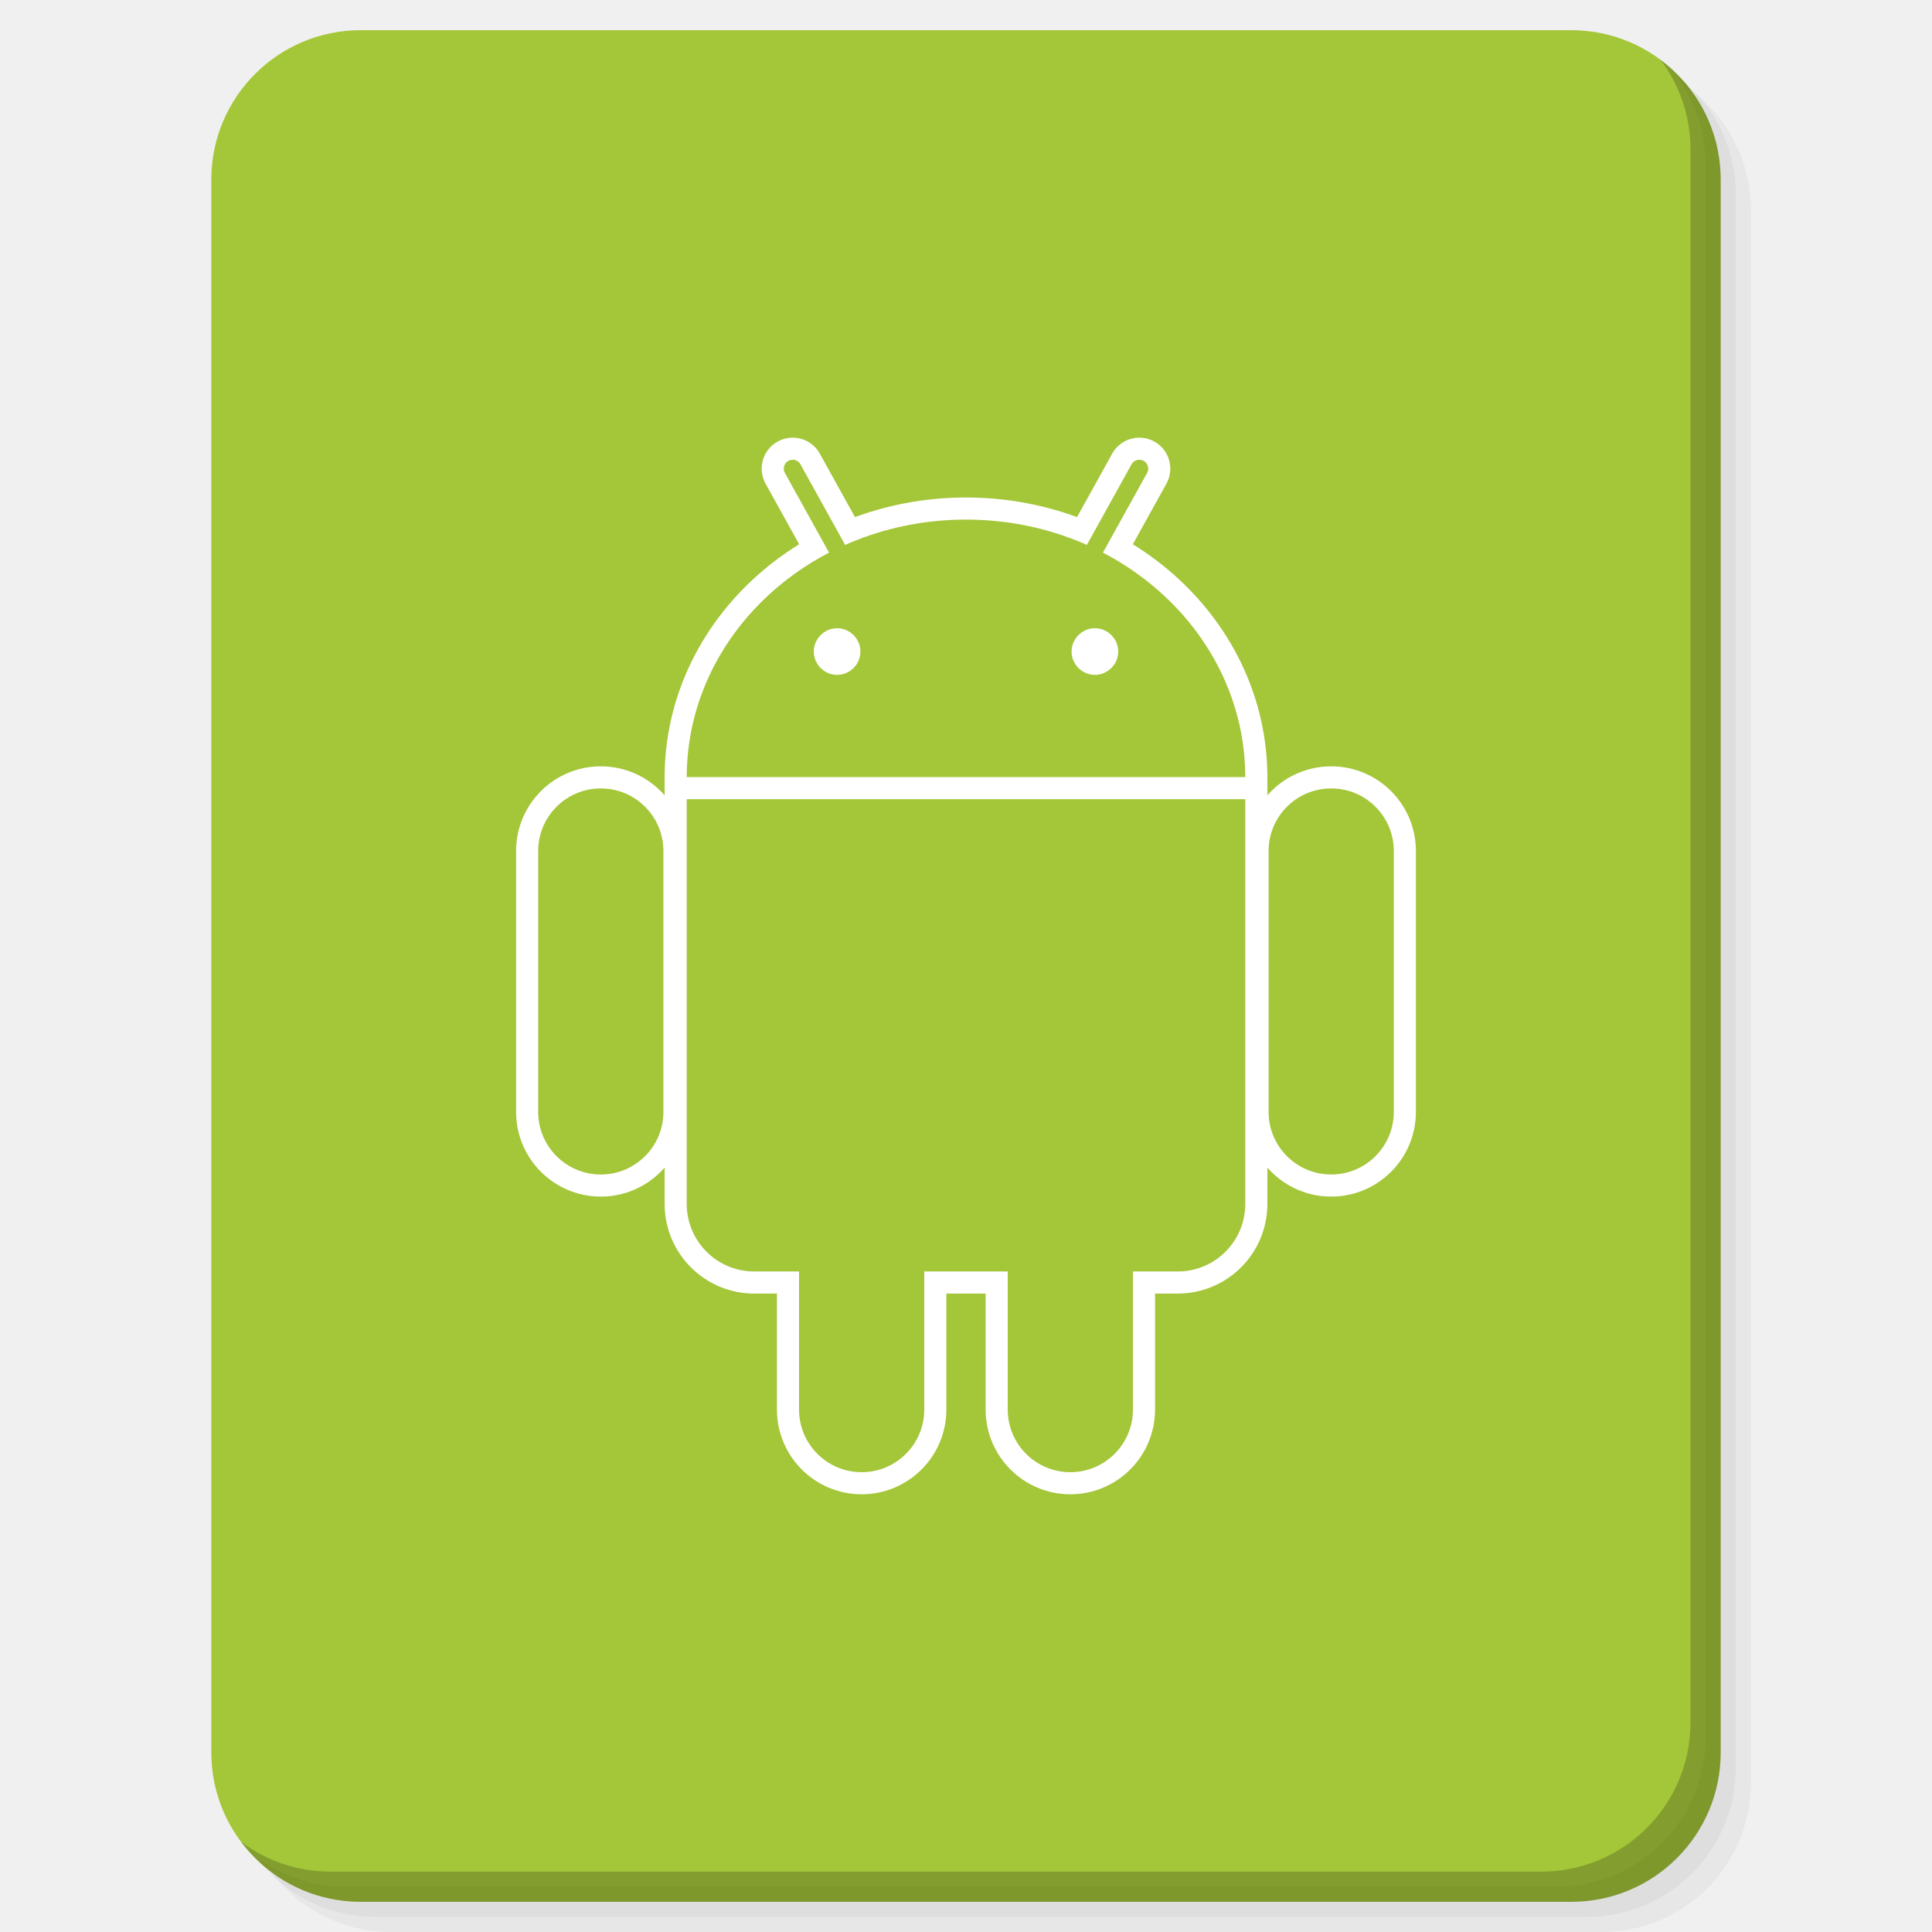
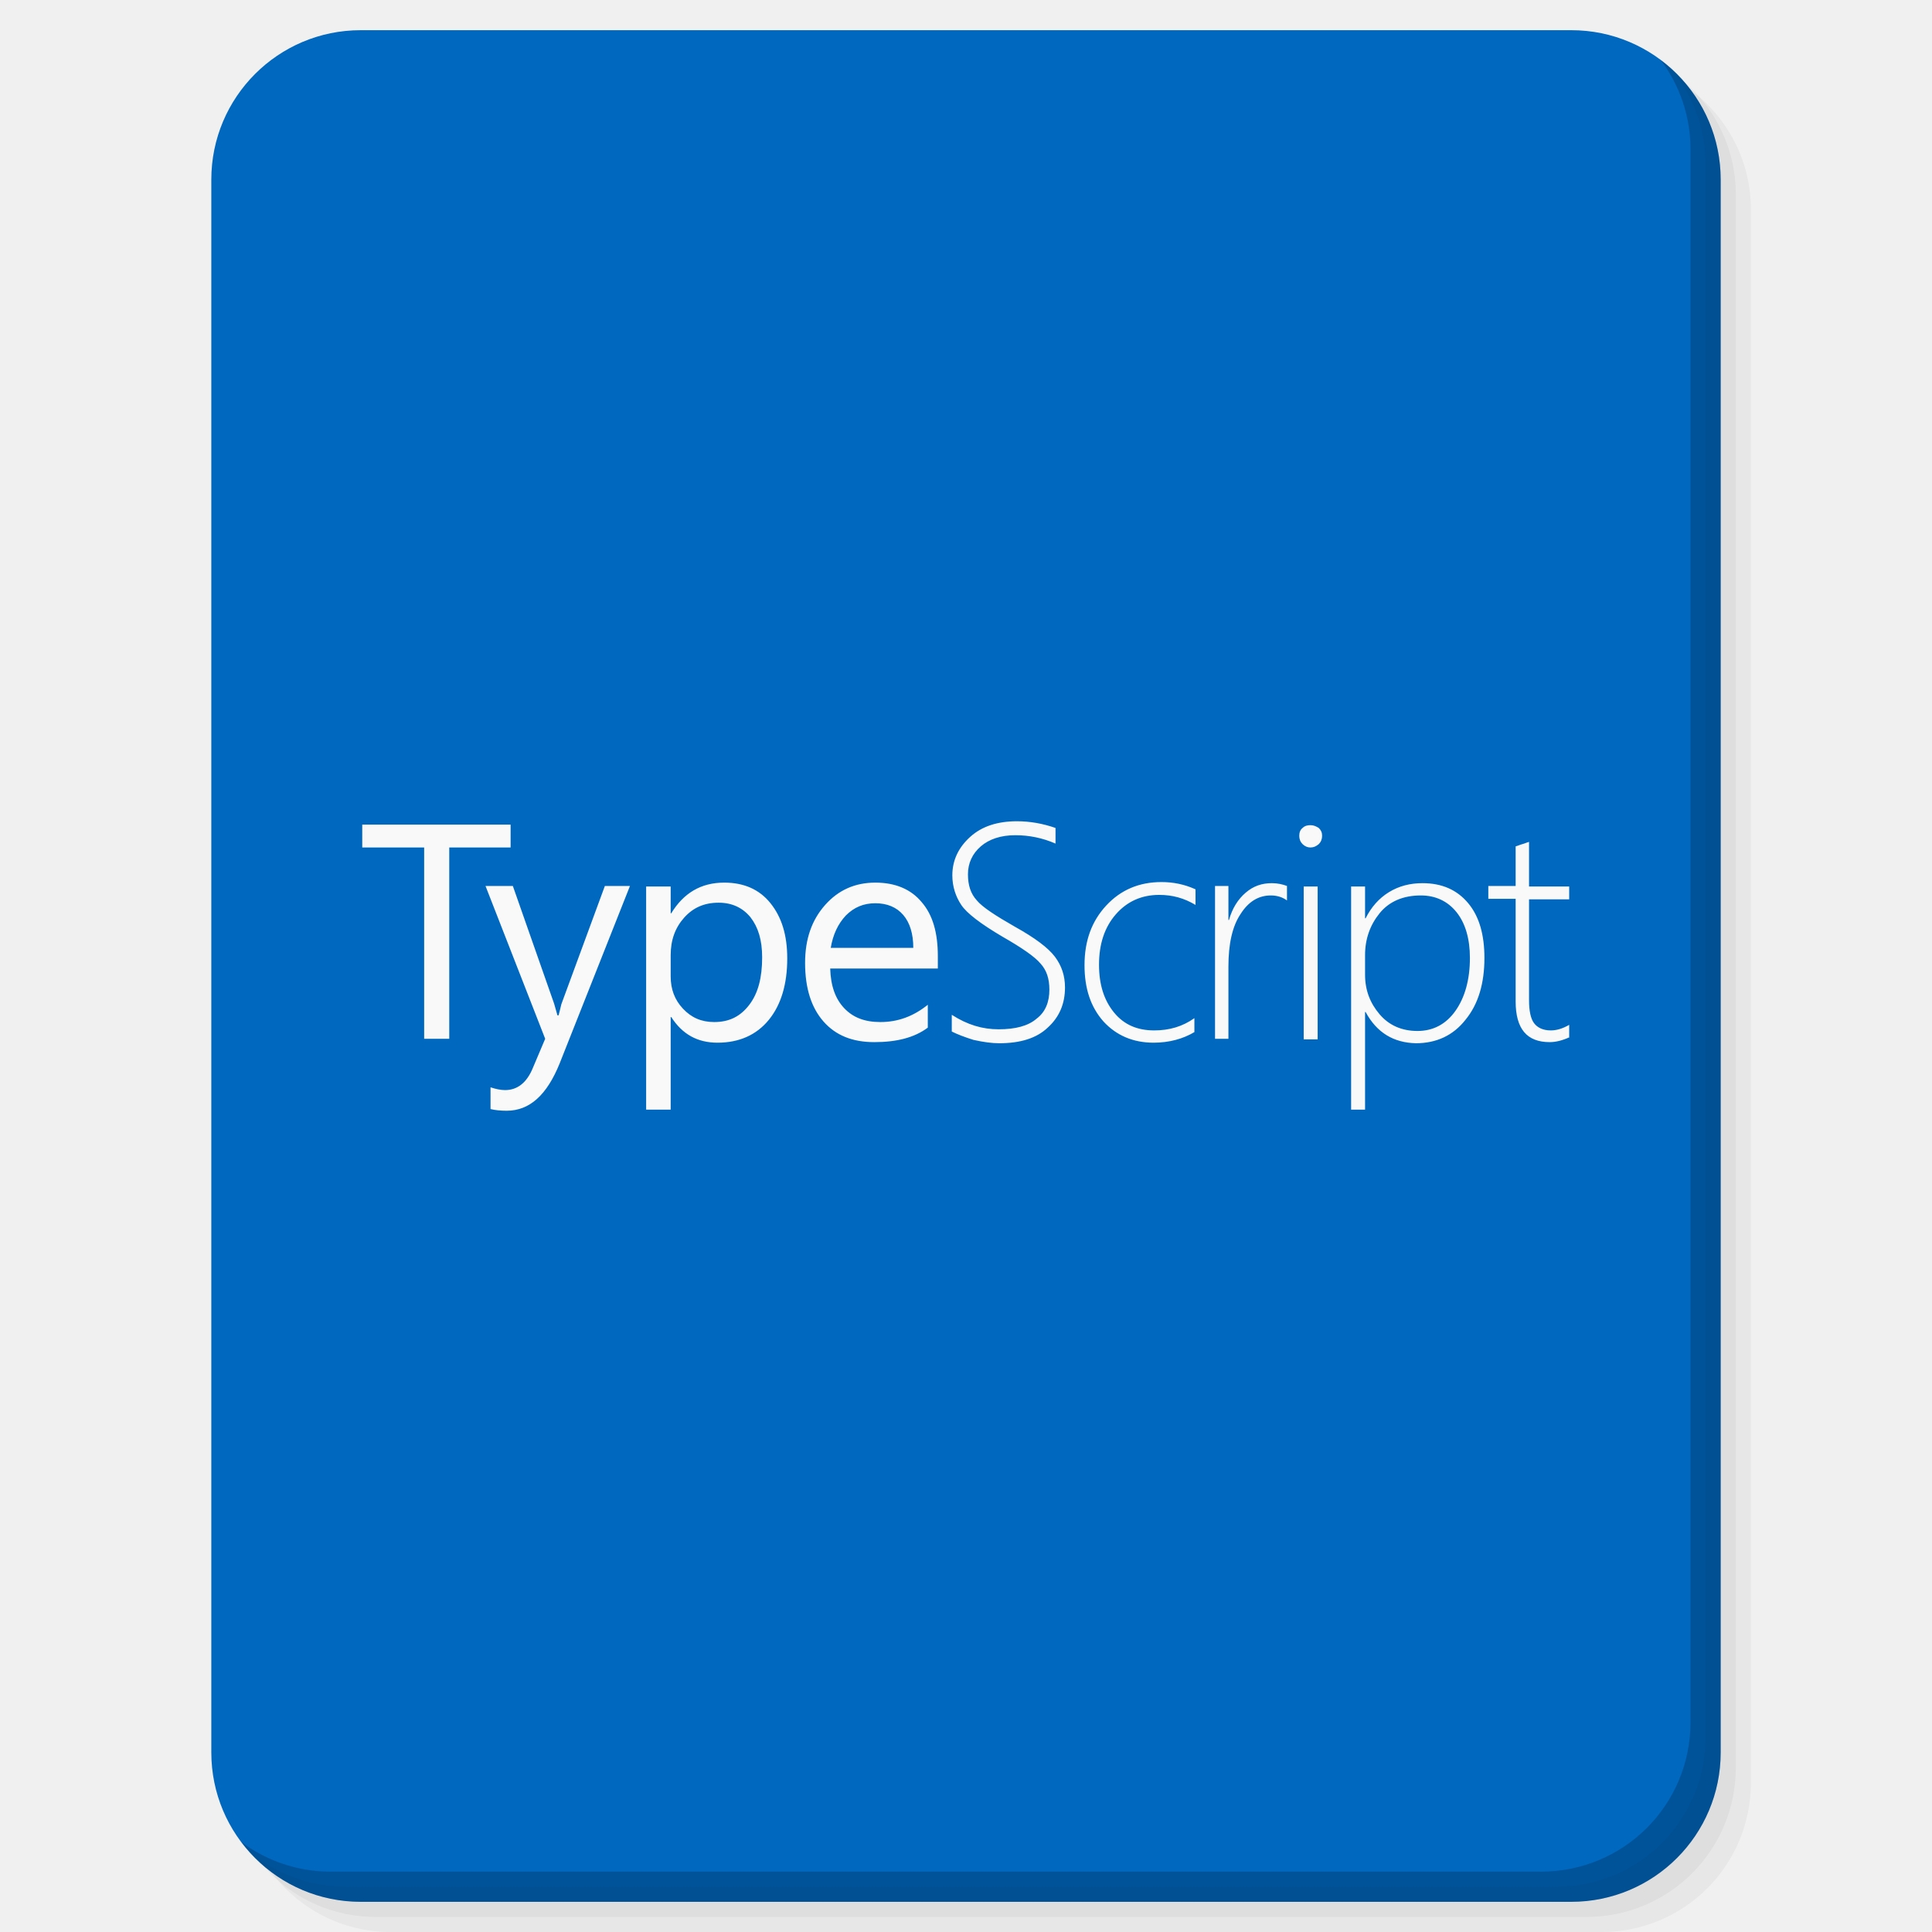
<svg xmlns="http://www.w3.org/2000/svg" xmlns:xlink="http://www.w3.org/1999/xlink" version="1.1" id="Layer_1" x="0px" y="0px" viewBox="0 0 256 256" enable-background="new 0 0 256 256" xml:space="preserve">
  <defs id="defs251">
    <clipPath id="b">
      <use width="100%" overflow="visible" xlink:href="#a" height="100%" id="use5" />
    </clipPath>
    <linearGradient x1="29.337" x2="81.837" y1="75.021" gradientUnits="userSpaceOnUse" y2="44.354" id="c">
      <stop id="stop10" offset="0" stop-opacity=".6" stop-color="#A52714" />
      <stop id="stop12" offset=".66" stop-opacity="0" stop-color="#A52714" />
    </linearGradient>
    <clipPath id="clipPath1232">
      <use width="100%" overflow="visible" xlink:href="#a" height="100%" id="use1230" />
    </clipPath>
    <clipPath id="clipPath1236">
      <use width="100%" overflow="visible" xlink:href="#a" height="100%" id="use1234" />
    </clipPath>
    <linearGradient x1="110.87" x2="52.538" y1="164.5" gradientUnits="userSpaceOnUse" y2="130.33" id="d">
      <stop id="stop23" offset="0" stop-opacity=".4" stop-color="#055524" />
      <stop id="stop25" offset=".33" stop-opacity="0" stop-color="#055524" />
    </linearGradient>
    <clipPath id="clipPath1244">
      <use width="100%" overflow="visible" xlink:href="#a" height="100%" id="use1242" />
    </clipPath>
    <clipPath id="clipPath1248">
      <use width="100%" overflow="visible" xlink:href="#a" height="100%" id="use1246" />
    </clipPath>
    <clipPath id="f">
      <use y="0" x="0" style="overflow:visible" id="use37" height="100%" xlink:href="#e" overflow="visible" width="100%" />
    </clipPath>
    <linearGradient x1="121.86" x2="136.55" y1="49.804" gradientUnits="userSpaceOnUse" y2="114.13" id="g">
      <stop id="stop42" offset="0" stop-opacity=".3" stop-color="#EA6100" />
      <stop id="stop44" offset=".66" stop-opacity="0" stop-color="#EA6100" />
    </linearGradient>
    <clipPath id="clipPath1258">
      <use width="100%" overflow="visible" xlink:href="#a" height="100%" id="use1256" />
    </clipPath>
    <clipPath id="clipPath1269">
      <use width="100%" overflow="visible" xlink:href="#a" height="100%" id="use1267" />
    </clipPath>
    <clipPath id="j">
      <use y="0" x="0" style="overflow:visible" id="use62" height="100%" xlink:href="#i" overflow="visible" width="100%" />
    </clipPath>
    <radialGradient id="l" gradientUnits="userSpaceOnUse" cy="55.948" cx="668.18" gradientTransform="translate(-576)" r="84.078">
      <stop stop-color="#3E2723" stop-opacity=".2" offset="0" id="stop73" />
      <stop stop-color="#3E2723" stop-opacity="0" offset="1" id="stop75" />
    </radialGradient>
    <clipPath id="clipPath1285">
      <use width="100%" overflow="visible" xlink:href="#a" height="100%" id="use1283" />
    </clipPath>
    <clipPath id="clipPath1289">
      <use width="100%" overflow="visible" xlink:href="#a" height="100%" id="use1287" />
    </clipPath>
    <clipPath id="n">
      <use y="0" x="0" style="overflow:visible" id="use83" height="100%" xlink:href="#m" overflow="visible" width="100%" />
    </clipPath>
    <radialGradient id="p" gradientUnits="userSpaceOnUse" cy="48.52" cx="597.88" gradientTransform="translate(-576)" r="78.044">
      <stop stop-color="#3E2723" stop-opacity=".2" offset="0" id="stop94" />
      <stop stop-color="#3E2723" stop-opacity="0" offset="1" id="stop96" />
    </radialGradient>
    <clipPath id="clipPath1305">
      <use width="100%" overflow="visible" xlink:href="#a" height="100%" id="use1303" />
    </clipPath>
    <radialGradient id="q" gradientUnits="userSpaceOnUse" cy="96.138" cx="671.84" gradientTransform="translate(-576)" r="87.87">
      <stop stop-color="#263238" stop-opacity=".2" offset="0" id="stop101" />
      <stop stop-color="#263238" stop-opacity="0" offset="1" id="stop103" />
    </radialGradient>
    <clipPath id="clipPath1312">
      <use width="100%" overflow="visible" xlink:href="#a" height="100%" id="use1310" />
    </clipPath>
    <clipPath id="clipPath1316">
      <use width="100%" overflow="visible" xlink:href="#a" height="100%" id="use1314" />
    </clipPath>
    <clipPath id="clipPath1320">
      <use width="100%" overflow="visible" xlink:href="#a" height="100%" id="use1318" />
    </clipPath>
    <clipPath id="clipPath1324">
      <use width="100%" overflow="visible" xlink:href="#a" height="100%" id="use1322" />
    </clipPath>
    <path d="m 8,184 h 83.77 l 38.88,-38.88 V 116 H 61.36 L 8,24.48 Z" id="e" />
    <path d="m 96,56 34.65,60 -38.88,68 H 184 V 56 Z" id="i" />
    <path d="M 21.97,8 V 48.34 L 61.36,116 96,56 h 88 V 8 Z" id="m" />
    <clipPath id="b-1">
      <use width="100%" overflow="visible" xlink:href="#a" height="100%" id="use5-7" />
    </clipPath>
    <clipPath id="clipPath1232-2">
      <use width="100%" overflow="visible" xlink:href="#a" height="100%" id="use1230-2" />
    </clipPath>
    <clipPath id="clipPath1236-6">
      <use width="100%" overflow="visible" xlink:href="#a" height="100%" id="use1234-1" />
    </clipPath>
    <clipPath id="clipPath1244-1">
      <use width="100%" overflow="visible" xlink:href="#a" height="100%" id="use1242-5" />
    </clipPath>
    <clipPath id="clipPath1248-9">
      <use width="100%" overflow="visible" xlink:href="#a" height="100%" id="use1246-4" />
    </clipPath>
    <clipPath id="f-9">
      <use y="0" x="0" style="overflow:visible" id="use37-0" height="100%" xlink:href="#e-8" overflow="visible" width="100%" />
    </clipPath>
    <clipPath id="clipPath1258-7">
      <use width="100%" overflow="visible" xlink:href="#a" height="100%" id="use1256-7" />
    </clipPath>
    <clipPath id="clipPath1269-1">
      <use width="100%" overflow="visible" xlink:href="#a" height="100%" id="use1267-1" />
    </clipPath>
    <clipPath id="j-5">
      <use y="0" x="0" style="overflow:visible" id="use62-9" height="100%" xlink:href="#i-5" overflow="visible" width="100%" />
    </clipPath>
    <radialGradient id="l-7" gradientUnits="userSpaceOnUse" cy="55.948" cx="668.18" gradientTransform="translate(-576)" r="84.078">
      <stop stop-color="#3E2723" stop-opacity=".2" offset="0" id="stop73-7" />
      <stop stop-color="#3E2723" stop-opacity="0" offset="1" id="stop75-6" />
    </radialGradient>
    <clipPath id="clipPath1285-7">
      <use width="100%" overflow="visible" xlink:href="#a" height="100%" id="use1283-3" />
    </clipPath>
    <clipPath id="clipPath1289-6">
      <use width="100%" overflow="visible" xlink:href="#a" height="100%" id="use1287-5" />
    </clipPath>
    <clipPath id="n-6">
      <use y="0" x="0" style="overflow:visible" id="use83-3" height="100%" xlink:href="#m-6" overflow="visible" width="100%" />
    </clipPath>
    <radialGradient id="p-9" gradientUnits="userSpaceOnUse" cy="48.52" cx="597.88" gradientTransform="translate(-576)" r="78.044">
      <stop stop-color="#3E2723" stop-opacity=".2" offset="0" id="stop94-4" />
      <stop stop-color="#3E2723" stop-opacity="0" offset="1" id="stop96-8" />
    </radialGradient>
    <clipPath id="clipPath1305-1">
      <use width="100%" overflow="visible" xlink:href="#a" height="100%" id="use1303-2" />
    </clipPath>
    <radialGradient id="q-9" gradientUnits="userSpaceOnUse" cy="96.138" cx="671.84" gradientTransform="translate(-576)" r="87.87">
      <stop stop-color="#263238" stop-opacity=".2" offset="0" id="stop101-3" />
      <stop stop-color="#263238" stop-opacity="0" offset="1" id="stop103-9" />
    </radialGradient>
    <clipPath id="clipPath1312-0">
      <use width="100%" overflow="visible" xlink:href="#a" height="100%" id="use1310-8" />
    </clipPath>
    <clipPath id="clipPath1316-8">
      <use width="100%" overflow="visible" xlink:href="#a" height="100%" id="use1314-5" />
    </clipPath>
    <clipPath id="clipPath1320-0">
      <use width="100%" overflow="visible" xlink:href="#a" height="100%" id="use1318-9" />
    </clipPath>
    <clipPath id="clipPath1324-6">
      <use width="100%" overflow="visible" xlink:href="#a" height="100%" id="use1322-3" />
    </clipPath>
    <path d="m 8,184 h 83.77 l 38.88,-38.88 V 116 H 61.36 L 8,24.48 Z" id="e-8" />
    <path d="m 96,56 34.65,60 -38.88,68 H 184 V 56 Z" id="i-5" />
    <path d="M 21.97,8 V 48.34 L 61.36,116 96,56 h 88 V 8 Z" id="m-6" />
    <radialGradient id="r" gradientUnits="userSpaceOnUse" cy="32.014" cx="34.286" gradientTransform="translate(-23.07961,-106.2699)" r="176.75">
      <stop stop-color="#fff" stop-opacity=".1" offset="0" id="stop130" />
      <stop stop-color="#fff" stop-opacity="0" offset="1" id="stop132" />
    </radialGradient>
    <clipPath id="b-0">
      <use y="0" x="0" style="overflow:visible" width="100%" overflow="visible" xlink:href="#a" height="100%" id="use5-5" />
    </clipPath>
    <clipPath id="clipPath963">
      <use y="0" x="0" style="overflow:visible" width="100%" overflow="visible" xlink:href="#a" height="100%" id="use961" />
    </clipPath>
    <clipPath id="clipPath967">
      <use y="0" x="0" style="overflow:visible" width="100%" overflow="visible" xlink:href="#a" height="100%" id="use965" />
    </clipPath>
    <radialGradient id="q-94" gradientUnits="userSpaceOnUse" cy="96.138" cx="671.84" gradientTransform="translate(-576)" r="87.87">
      <stop stop-color="#263238" stop-opacity=".2" offset="0" id="stop101-6" />
      <stop stop-color="#263238" stop-opacity="0" offset="1" id="stop103-92" />
    </radialGradient>
    <clipPath id="clipPath974">
      <use y="0" x="0" style="overflow:visible" width="100%" overflow="visible" xlink:href="#a" height="100%" id="use972" />
    </clipPath>
    <radialGradient id="p-2" gradientUnits="userSpaceOnUse" cy="48.52" cx="597.88" gradientTransform="translate(-576)" r="78.044">
      <stop stop-color="#3E2723" stop-opacity=".2" offset="0" id="stop94-47" />
      <stop stop-color="#3E2723" stop-opacity="0" offset="1" id="stop96-7" />
    </radialGradient>
    <clipPath id="clipPath981">
      <use y="0" x="0" style="overflow:visible" width="100%" overflow="visible" xlink:href="#a" height="100%" id="use979" />
    </clipPath>
    <clipPath id="clipPath985">
      <use y="0" x="0" style="overflow:visible" width="100%" overflow="visible" xlink:href="#a" height="100%" id="use983" />
    </clipPath>
    <clipPath id="n-5">
      <use width="100%" overflow="visible" xlink:href="#m-0" height="100%" id="use83-4" style="overflow:visible" x="0" y="0" />
    </clipPath>
    <radialGradient id="l-2" gradientUnits="userSpaceOnUse" cy="55.948" cx="668.18" gradientTransform="translate(-576)" r="84.078">
      <stop stop-color="#3E2723" stop-opacity=".2" offset="0" id="stop73-8" />
      <stop stop-color="#3E2723" stop-opacity="0" offset="1" id="stop75-9" />
    </radialGradient>
    <clipPath id="clipPath997">
      <use y="0" x="0" style="overflow:visible" width="100%" overflow="visible" xlink:href="#a" height="100%" id="use995" />
    </clipPath>
    <clipPath id="clipPath1001">
      <use y="0" x="0" style="overflow:visible" width="100%" overflow="visible" xlink:href="#a" height="100%" id="use999" />
    </clipPath>
    <clipPath id="j-3">
      <use width="100%" overflow="visible" xlink:href="#i-1" height="100%" id="use62-6" style="overflow:visible" x="0" y="0" />
    </clipPath>
    <clipPath id="clipPath1010">
      <use y="0" x="0" style="overflow:visible" width="100%" overflow="visible" xlink:href="#a" height="100%" id="use1008" />
    </clipPath>
    <clipPath id="clipPath1017">
      <use y="0" x="0" style="overflow:visible" width="100%" overflow="visible" xlink:href="#a" height="100%" id="use1015" />
    </clipPath>
    <clipPath id="f-0">
      <use width="100%" overflow="visible" xlink:href="#e-1" height="100%" id="use37-5" style="overflow:visible" x="0" y="0" />
    </clipPath>
    <clipPath id="clipPath1029">
      <use y="0" x="0" style="overflow:visible" width="100%" overflow="visible" xlink:href="#a" height="100%" id="use1027" />
    </clipPath>
    <clipPath id="clipPath1033">
      <use y="0" x="0" style="overflow:visible" width="100%" overflow="visible" xlink:href="#a" height="100%" id="use1031" />
    </clipPath>
    <clipPath id="clipPath1043">
      <use y="0" x="0" style="overflow:visible" width="100%" overflow="visible" xlink:href="#a" height="100%" id="use1041" />
    </clipPath>
    <clipPath id="clipPath1047">
      <use y="0" x="0" style="overflow:visible" width="100%" overflow="visible" xlink:href="#a" height="100%" id="use1045" />
    </clipPath>
    <path id="e-1" d="m 8,184 h 83.77 l 38.88,-38.88 V 116 H 61.36 L 8,24.48 Z" />
    <path id="i-1" d="m 96,56 34.65,60 -38.88,68 H 184 V 56 Z" />
    <path id="m-0" d="M 21.97,8 V 48.34 L 61.36,116 96,56 h 88 V 8 Z" />
    <circle r="88" cx="96" cy="96" id="a" />
    <path d="m8 184h83.77l38.88-38.88v-29.12h-69.29l-53.36-91.52z" id="e-6" />
    <path d="m96 56l34.65 60-38.88 68h92.23v-128z" id="i-2" />
    <path d="m21.97 8v40.34l39.39 67.66 34.64-60h88v-48z" id="m-8" />
    <defs id="defs1820">
      <path d="M 21.97,8 V 48.34 L 61.36,116 96,56 h 88 V 8 Z" id="path1928" />
    </defs>
    <clipPath id="n-7">
      <use id="use1822" height="100%" xlink:href="#m-8" overflow="visible" width="100%" style="overflow:visible" x="0" y="0" />
    </clipPath>
    <defs id="defs1799">
      <path d="m 96,56 34.65,60 -38.88,68 H 184 V 56 Z" id="path1918" />
    </defs>
    <clipPath id="j-6">
      <use id="use1801" height="100%" xlink:href="#i-2" overflow="visible" width="100%" style="overflow:visible" x="0" y="0" />
    </clipPath>
    <defs id="defs1774">
      <path d="m 8,184 h 83.77 l 38.88,-38.88 V 116 H 61.36 L 8,24.48 Z" id="path1902" />
    </defs>
    <clipPath id="f-06">
      <use id="use1776" height="100%" xlink:href="#e-6" overflow="visible" width="100%" style="overflow:visible" x="0" y="0" />
    </clipPath>
    <linearGradient x1="110.87" x2="52.538" y1="164.5" gradientUnits="userSpaceOnUse" y2="130.33" id="linearGradient1897">
      <stop id="stop1762" offset="0" stop-opacity=".4" stop-color="#055524" />
      <stop id="stop1764" offset=".33" stop-opacity="0" stop-color="#055524" />
    </linearGradient>
    <linearGradient x1="29.337" x2="81.837" y1="75.021" gradientUnits="userSpaceOnUse" y2="44.354" id="linearGradient1889">
      <stop id="stop1749" offset="0" stop-opacity=".6" stop-color="#A52714" />
      <stop id="stop1751" offset=".66" stop-opacity="0" stop-color="#A52714" />
    </linearGradient>
    <linearGradient id="linearGradient1910" y2="114.13" gradientUnits="userSpaceOnUse" y1="49.804" x2="136.55" x1="121.86">
      <stop stop-color="#EA6100" stop-opacity=".3" offset="0" id="stop1781" />
      <stop stop-color="#EA6100" stop-opacity="0" offset=".66" id="stop1783" />
    </linearGradient>
    <clipPath id="b-3">
      <use y="0" x="0" style="overflow:visible" width="100%" overflow="visible" xlink:href="#a" height="100%" id="use5-1" />
    </clipPath>
    <clipPath id="clipPath1024">
      <use y="0" x="0" style="overflow:visible" width="100%" overflow="visible" xlink:href="#a" height="100%" id="use1022" />
    </clipPath>
    <clipPath id="clipPath1028">
      <use y="0" x="0" style="overflow:visible" width="100%" overflow="visible" xlink:href="#a" height="100%" id="use1026" />
    </clipPath>
    <clipPath id="clipPath1035">
      <use y="0" x="0" style="overflow:visible" width="100%" overflow="visible" xlink:href="#a" height="100%" id="use1033" />
    </clipPath>
    <clipPath id="clipPath1039">
      <use y="0" x="0" style="overflow:visible" width="100%" overflow="visible" xlink:href="#a" height="100%" id="use1037" />
    </clipPath>
    <clipPath id="f-6">
      <use y="0" x="0" style="overflow:visible" id="use37-8" height="100%" xlink:href="#e-61" overflow="visible" width="100%" />
    </clipPath>
    <clipPath id="clipPath1048">
      <use y="0" x="0" style="overflow:visible" width="100%" overflow="visible" xlink:href="#a" height="100%" id="use1046" />
    </clipPath>
    <clipPath id="clipPath1058">
      <use y="0" x="0" style="overflow:visible" width="100%" overflow="visible" xlink:href="#a" height="100%" id="use1056" />
    </clipPath>
    <clipPath id="j-66">
      <use y="0" x="0" style="overflow:visible" id="use62-4" height="100%" xlink:href="#i-59" overflow="visible" width="100%" />
    </clipPath>
    <radialGradient id="l-9" gradientUnits="userSpaceOnUse" cy="55.948" cx="668.18" gradientTransform="translate(-576)" r="84.078">
      <stop stop-color="#3E2723" stop-opacity=".2" offset="0" id="stop73-5" />
      <stop stop-color="#3E2723" stop-opacity="0" offset="1" id="stop75-0" />
    </radialGradient>
    <clipPath id="clipPath1073">
      <use y="0" x="0" style="overflow:visible" width="100%" overflow="visible" xlink:href="#a" height="100%" id="use1071" />
    </clipPath>
    <clipPath id="clipPath1077">
      <use y="0" x="0" style="overflow:visible" width="100%" overflow="visible" xlink:href="#a" height="100%" id="use1075" />
    </clipPath>
    <clipPath id="n-4">
      <use y="0" x="0" style="overflow:visible" id="use83-8" height="100%" xlink:href="#m-4" overflow="visible" width="100%" />
    </clipPath>
    <radialGradient id="p-7" gradientUnits="userSpaceOnUse" cy="48.52" cx="597.88" gradientTransform="translate(-576)" r="78.044">
      <stop stop-color="#3E2723" stop-opacity=".2" offset="0" id="stop94-1" />
      <stop stop-color="#3E2723" stop-opacity="0" offset="1" id="stop96-72" />
    </radialGradient>
    <clipPath id="clipPath1092">
      <use y="0" x="0" style="overflow:visible" width="100%" overflow="visible" xlink:href="#a" height="100%" id="use1090" />
    </clipPath>
    <radialGradient id="q-7" gradientUnits="userSpaceOnUse" cy="96.138" cx="671.84" gradientTransform="translate(-576)" r="87.87">
      <stop stop-color="#263238" stop-opacity=".2" offset="0" id="stop101-2" />
      <stop stop-color="#263238" stop-opacity="0" offset="1" id="stop103-2" />
    </radialGradient>
    <clipPath id="clipPath1099">
      <use y="0" x="0" style="overflow:visible" width="100%" overflow="visible" xlink:href="#a" height="100%" id="use1097" />
    </clipPath>
    <clipPath id="clipPath1103">
      <use y="0" x="0" style="overflow:visible" width="100%" overflow="visible" xlink:href="#a" height="100%" id="use1101" />
    </clipPath>
    <clipPath id="clipPath1107">
      <use y="0" x="0" style="overflow:visible" width="100%" overflow="visible" xlink:href="#a" height="100%" id="use1105" />
    </clipPath>
    <clipPath id="clipPath1111">
      <use y="0" x="0" style="overflow:visible" width="100%" overflow="visible" xlink:href="#a" height="100%" id="use1109" />
    </clipPath>
    <radialGradient id="r-6" gradientUnits="userSpaceOnUse" cy="32.014" cx="34.286" gradientTransform="translate(-7,-7)" r="176.75">
      <stop stop-color="#fff" stop-opacity=".1" offset="0" id="stop130-1" />
      <stop stop-color="#fff" stop-opacity="0" offset="1" id="stop132-0" />
    </radialGradient>
    <path d="m 8,184 h 83.77 l 38.88,-38.88 V 116 H 61.36 L 8,24.48 Z" id="e-61" />
    <path d="m 96,56 34.65,60 -38.88,68 H 184 V 56 Z" id="i-59" />
    <path d="M 21.97,8 V 48.34 L 61.36,116 96,56 h 88 V 8 Z" id="m-4" />
    <clipPath id="b-9">
      <use y="0" x="0" style="overflow:visible" width="100%" overflow="visible" xlink:href="#a" height="100%" id="use5-0" />
    </clipPath>
    <clipPath id="clipPath1024-7">
      <use y="0" x="0" style="overflow:visible" width="100%" overflow="visible" xlink:href="#a" height="100%" id="use1022-7" />
    </clipPath>
    <clipPath id="clipPath1028-1">
      <use y="0" x="0" style="overflow:visible" width="100%" overflow="visible" xlink:href="#a" height="100%" id="use1026-1" />
    </clipPath>
    <clipPath id="clipPath1035-7">
      <use y="0" x="0" style="overflow:visible" width="100%" overflow="visible" xlink:href="#a" height="100%" id="use1033-7" />
    </clipPath>
    <clipPath id="clipPath1039-6">
      <use y="0" x="0" style="overflow:visible" width="100%" overflow="visible" xlink:href="#a" height="100%" id="use1037-7" />
    </clipPath>
    <clipPath id="f-3">
      <use y="0" x="0" style="overflow:visible" id="use37-6" height="100%" xlink:href="#e-9" overflow="visible" width="100%" />
    </clipPath>
    <clipPath id="clipPath1048-3">
      <use y="0" x="0" style="overflow:visible" width="100%" overflow="visible" xlink:href="#a" height="100%" id="use1046-9" />
    </clipPath>
    <clipPath id="clipPath1058-4">
      <use y="0" x="0" style="overflow:visible" width="100%" overflow="visible" xlink:href="#a" height="100%" id="use1056-8" />
    </clipPath>
    <clipPath id="j-1">
      <use y="0" x="0" style="overflow:visible" id="use62-2" height="100%" xlink:href="#i-6" overflow="visible" width="100%" />
    </clipPath>
    <radialGradient id="l-93" gradientUnits="userSpaceOnUse" cy="55.948" cx="668.18" gradientTransform="translate(-576)" r="84.078">
      <stop stop-color="#3E2723" stop-opacity=".2" offset="0" id="stop73-9" />
      <stop stop-color="#3E2723" stop-opacity="0" offset="1" id="stop75-08" />
    </radialGradient>
    <clipPath id="clipPath1073-8">
      <use y="0" x="0" style="overflow:visible" width="100%" overflow="visible" xlink:href="#a" height="100%" id="use1071-5" />
    </clipPath>
    <clipPath id="clipPath1077-0">
      <use y="0" x="0" style="overflow:visible" width="100%" overflow="visible" xlink:href="#a" height="100%" id="use1075-9" />
    </clipPath>
    <clipPath id="n-63">
      <use y="0" x="0" style="overflow:visible" id="use83-85" height="100%" xlink:href="#m-2" overflow="visible" width="100%" />
    </clipPath>
    <radialGradient id="p-6" gradientUnits="userSpaceOnUse" cy="48.52" cx="597.88" gradientTransform="translate(-576)" r="78.044">
      <stop stop-color="#3E2723" stop-opacity=".2" offset="0" id="stop94-11" />
      <stop stop-color="#3E2723" stop-opacity="0" offset="1" id="stop96-5" />
    </radialGradient>
    <clipPath id="clipPath1092-9">
      <use y="0" x="0" style="overflow:visible" width="100%" overflow="visible" xlink:href="#a" height="100%" id="use1090-8" />
    </clipPath>
    <radialGradient id="q-4" gradientUnits="userSpaceOnUse" cy="96.138" cx="671.84" gradientTransform="translate(-576)" r="87.87">
      <stop stop-color="#263238" stop-opacity=".2" offset="0" id="stop101-8" />
      <stop stop-color="#263238" stop-opacity="0" offset="1" id="stop103-1" />
    </radialGradient>
    <clipPath id="clipPath1099-0">
      <use y="0" x="0" style="overflow:visible" width="100%" overflow="visible" xlink:href="#a" height="100%" id="use1097-3" />
    </clipPath>
    <clipPath id="clipPath1103-0">
      <use y="0" x="0" style="overflow:visible" width="100%" overflow="visible" xlink:href="#a" height="100%" id="use1101-4" />
    </clipPath>
    <clipPath id="clipPath1107-4">
      <use y="0" x="0" style="overflow:visible" width="100%" overflow="visible" xlink:href="#a" height="100%" id="use1105-4" />
    </clipPath>
    <clipPath id="clipPath1111-4">
      <use y="0" x="0" style="overflow:visible" width="100%" overflow="visible" xlink:href="#a" height="100%" id="use1109-7" />
    </clipPath>
    <radialGradient id="r-63" gradientUnits="userSpaceOnUse" cy="32.014" cx="34.286" gradientTransform="translate(-7,-7)" r="176.75">
      <stop stop-color="#fff" stop-opacity=".1" offset="0" id="stop130-17" />
      <stop stop-color="#fff" stop-opacity="0" offset="1" id="stop132-5" />
    </radialGradient>
    <path d="m 8,184 h 83.77 l 38.88,-38.88 V 116 H 61.36 L 8,24.48 Z" id="e-9" />
    <path d="m 96,56 34.65,60 -38.88,68 H 184 V 56 Z" id="i-6" />
    <path d="M 21.97,8 V 48.34 L 61.36,116 96,56 h 88 V 8 Z" id="m-2" />
    <filter y="-0.25" height="1.5" style="color-interpolation-filters:sRGB;" id="filter1161">
      <feGaussianBlur stdDeviation="5" result="result6" id="feGaussianBlur1151" />
      <feComposite result="result8" in="SourceGraphic" operator="atop" in2="result6" id="feComposite1153" />
      <feComposite result="result9" operator="over" in2="SourceAlpha" in="result8" id="feComposite1155" />
      <feColorMatrix values="1 0 0 0 0 0 1 0 0 0 0 0 1 0 0 0 0 0 1 0 " result="result10" id="feColorMatrix1157" />
      <feBlend in="result10" mode="normal" in2="result6" id="feBlend1159" />
    </filter>
    <filter style="color-interpolation-filters:sRGB;" id="filter1179">
      <feMorphology result="result1" in="SourceAlpha" operator="dilate" radius="3.6" id="feMorphology1167" />
      <feGaussianBlur stdDeviation="3.6" in="result1" result="result0" id="feGaussianBlur1169" />
      <feDiffuseLighting surfaceScale="-5" id="feDiffuseLighting1173">
        <feDistantLight elevation="45" azimuth="225" id="feDistantLight1171" />
      </feDiffuseLighting>
      <feComposite in2="result0" operator="in" result="result91" id="feComposite1175" />
      <feComposite in="SourceGraphic" in2="result91" id="feComposite1177" />
    </filter>
    <clipPath clipPathUnits="userSpaceOnUse" id="clipPath1201">
      <rect style="display:inline;fill:#d38d5f;fill-opacity:1;stroke:none;stroke-width:3.159;stroke-linecap:butt;stroke-linejoin:bevel;stroke-miterlimit:4;stroke-dasharray:none;stroke-opacity:1;paint-order:fill markers stroke" id="rect1203" width="200" height="240" x="-219.5" y="-92.5" ry="19.5" transform="scale(-1)" />
    </clipPath>
    <clipPath clipPathUnits="userSpaceOnUse" id="clipPath1201-3">
      <rect style="display:inline;fill:#d38d5f;fill-opacity:1;stroke:none;stroke-width:3.159;stroke-linecap:butt;stroke-linejoin:bevel;stroke-miterlimit:4;stroke-dasharray:none;stroke-opacity:1;paint-order:fill markers stroke" id="rect1203-6" width="200" height="240" x="-219.5" y="-92.5" ry="19.5" transform="scale(-1)" />
    </clipPath>
    <filter style="color-interpolation-filters:sRGB" id="filter1179-7">
      <feMorphology result="result1" in="SourceAlpha" operator="dilate" radius="3.6" id="feMorphology1167-5" />
      <feGaussianBlur stdDeviation="3.6" in="result1" result="result0" id="feGaussianBlur1169-3" />
      <feDiffuseLighting surfaceScale="-5" id="feDiffuseLighting1173-5">
        <feDistantLight elevation="45" azimuth="225" id="feDistantLight1171-6" />
      </feDiffuseLighting>
      <feComposite in2="result0" operator="in" result="result91" id="feComposite1175-2" />
      <feComposite in="SourceGraphic" in2="result91" id="feComposite1177-9" />
    </filter>
    <clipPath clipPathUnits="userSpaceOnUse" id="clipPath1201-3-3">
      <rect style="display:inline;fill:#d38d5f;fill-opacity:1;stroke:none;stroke-width:3.159;stroke-linecap:butt;stroke-linejoin:bevel;stroke-miterlimit:4;stroke-dasharray:none;stroke-opacity:1;paint-order:fill markers stroke" id="rect1203-6-6" width="200" height="240" x="-219.5" y="-92.5" ry="19.5" transform="scale(-1)" />
    </clipPath>
    <clipPath clipPathUnits="userSpaceOnUse" id="clipPath1201-3-36">
      <rect style="display:inline;fill:#d38d5f;fill-opacity:1;stroke:none;stroke-width:3.159;stroke-linecap:butt;stroke-linejoin:bevel;stroke-miterlimit:4;stroke-dasharray:none;stroke-opacity:1;paint-order:fill markers stroke" id="rect1203-6-7" width="200" height="240" x="-219.5" y="-92.5" ry="19.5" transform="scale(-1)" />
    </clipPath>
    <clipPath clipPathUnits="userSpaceOnUse" id="clipPath1201-3-36-3">
      <rect style="display:inline;fill:#d38d5f;fill-opacity:1;stroke:none;stroke-width:3.159;stroke-linecap:butt;stroke-linejoin:bevel;stroke-miterlimit:4;stroke-dasharray:none;stroke-opacity:1;paint-order:fill markers stroke" id="rect1203-6-7-5" width="200" height="240" x="-219.5" y="-92.5" ry="19.5" transform="scale(-1)" />
    </clipPath>
    <clipPath clipPathUnits="userSpaceOnUse" id="clipPath1201-3-6">
      <rect style="display:inline;fill:#d38d5f;fill-opacity:1;stroke:none;stroke-width:3.159;stroke-linecap:butt;stroke-linejoin:bevel;stroke-miterlimit:4;stroke-dasharray:none;stroke-opacity:1;paint-order:fill markers stroke" id="rect1203-6-2" width="200" height="240" x="-219.5" y="-92.5" ry="19.5" transform="scale(-1)" />
    </clipPath>
    <clipPath clipPathUnits="userSpaceOnUse" id="clipPath1201-36">
      <rect style="display:inline;fill:#d38d5f;fill-opacity:1;stroke:none;stroke-width:3.159;stroke-linecap:butt;stroke-linejoin:bevel;stroke-miterlimit:4;stroke-dasharray:none;stroke-opacity:1;paint-order:fill markers stroke" id="rect1203-0" width="200" height="240" x="-219.5" y="-92.5" ry="19.5" transform="scale(-1)" />
    </clipPath>
    <filter style="color-interpolation-filters:sRGB" id="filter1179-6">
      <feMorphology result="result1" in="SourceAlpha" operator="dilate" radius="3.6" id="feMorphology1167-2" />
      <feGaussianBlur stdDeviation="3.6" in="result1" result="result0" id="feGaussianBlur1169-6" />
      <feDiffuseLighting surfaceScale="-5" id="feDiffuseLighting1173-1">
        <feDistantLight elevation="45" azimuth="225" id="feDistantLight1171-8" />
      </feDiffuseLighting>
      <feComposite in2="result0" operator="in" result="result91" id="feComposite1175-7" />
      <feComposite in="SourceGraphic" in2="result91" id="feComposite1177-92" />
    </filter>
+     <clipPath clipPathUnits="userSpaceOnUse" id="clipPath1201-3-367">
+       <rect style="display:inline;fill:#d38d5f;fill-opacity:1;stroke:none;stroke-width:3.159;stroke-linecap:butt;stroke-linejoin:bevel;stroke-miterlimit:4;stroke-dasharray:none;stroke-opacity:1;paint-order:fill markers stroke" id="rect1203-6-5" width="200" height="240" x="-219.5" y="-92.5" ry="19.5" transform="scale(-1)" />
+     </clipPath>
  </defs>
  <g id="layer2" style="display:inline">
-     <rect style="display:inline;opacity:1;fill:#a4c639;fill-opacity:1;fill-rule:nonzero;stroke:none;stroke-width:0.527;stroke-linecap:butt;stroke-linejoin:bevel;stroke-miterlimit:4;stroke-dasharray:none;stroke-opacity:1;paint-order:fill markers stroke" id="rect1200-2-7" width="200" height="248" x="28" y="4" ry="19.799" />
+     <rect style="display:inline;opacity:1;fill:#0068bf;fill-opacity:1;fill-rule:nonzero;stroke:none;stroke-width:0.527;stroke-linecap:butt;stroke-linejoin:bevel;stroke-miterlimit:4;stroke-dasharray:none;stroke-opacity:1;paint-order:fill markers stroke" id="rect1200-2-7" width="200" height="248" x="28" y="4" ry="19.799" />
  </g>
  <g id="layer1" style="display:inline">
-     <g transform="matrix(0.4066484,0,0,0.4066484,128,86.33435)" id="g857">
-       <g style="fill:#a4c639" id="g17">
-         <use height="100%" width="100%" y="0" x="0" style="stroke:#ffffff;stroke-width:14.4" id="use2" xlink:href="#b-7" />
-         <use height="100%" width="100%" y="0" x="0" id="use4" transform="scale(-1,1)" xlink:href="#a-3" />
-         <g style="stroke:#ffffff;stroke-width:7.2" id="a-3">
-           <rect id="rect6" x="14" y="-86" width="13" height="86" transform="rotate(29)" rx="6.5" />
-           <rect x="-143" y="41" width="48" height="133" rx="24" id="c-6" />
-           <use height="100%" width="100%" id="use9" xlink:href="#c-6" x="85" y="97" />
-         </g>
-         <g id="b-7">
-           <ellipse cx="0" id="ellipse12" ry="84" rx="91" cy="41" />
-           <rect id="rect14" x="-91" y="20" width="182" height="182" rx="22" />
-         </g>
-       </g>
-       <g style="fill:#ffffff;stroke:#ffffff;stroke-width:7.2" id="g25">
-         <path id="path19" d="M -95,44.5 H 95" />
-         <circle cy="0" id="circle21" r="4" cx="-42" />
-         <circle cy="0" id="circle23" r="4" cx="42" />
-       </g>
+     <g transform="matrix(0.73903,0,0,0.73903,95.96305,-199.3534)" id="g831" style="display:inline;fill:#f9f9f9;fill-opacity:1">
+       <path id="path4" d="M -38.2,421.7 H -49.3 V 456 h -4.5 v -34.3 h -11.1 v -4.1 h 26.6 v 4.1 z" class="st0" style="fill:#f9f9f9;fill-opacity:1" />
+       <path id="path6-3" d="m -16.9,428.6 -12.6,31.8 c -2.3,5.7 -5.4,8.5 -9.5,8.5 -1.1,0 -2.1,-0.1 -2.9,-0.3 v -3.9 c 0.9,0.3 1.8,0.5 2.6,0.5 2.2,0 3.9,-1.3 5,-4 l 2.2,-5.2 -10.7,-27.4 h 4.9 l 7.4,21.1 c 0.1,0.3 0.3,1 0.6,2.1 h 0.2 c 0.1,-0.4 0.3,-1.1 0.5,-2 l 7.8,-21.2 z m 7.4,23.5 h -0.1 v 16.6 H -14 v -40 h 4.4 v 4.8 h 0.1 c 2.2,-3.6 5.3,-5.5 9.5,-5.5 3.5,0 6.3,1.2 8.3,3.7 2,2.5 3,5.7 3,9.9 0,4.6 -1.1,8.3 -3.3,11 -2.2,2.7 -5.3,4.1 -9.2,4.1 -3.6,0 -6.3,-1.5 -8.3,-4.6 z M -9.6,441 v 3.8 c 0,2.3 0.7,4.2 2.2,5.8 1.5,1.6 3.3,2.4 5.6,2.4 2.7,0 4.7,-1 6.3,-3.1 1.6,-2.1 2.3,-4.9 2.3,-8.5 0,-3.1 -0.7,-5.4 -2.1,-7.2 -1.4,-1.7 -3.3,-2.6 -5.7,-2.6 -2.6,0 -4.6,0.9 -6.2,2.7 -1.6,1.8 -2.4,4 -2.4,6.7 z m 48,2.4 H 19 c 0.1,3.1 0.9,5.4 2.5,7.1 1.6,1.7 3.7,2.5 6.5,2.5 3.1,0 5.9,-1 8.5,-3.1 v 4.1 c -2.4,1.8 -5.6,2.6 -9.6,2.6 -3.9,0 -6.9,-1.2 -9.1,-3.7 -2.2,-2.5 -3.3,-6 -3.3,-10.5 0,-4.3 1.2,-7.7 3.6,-10.4 2.4,-2.7 5.4,-4 9,-4 3.6,0 6.4,1.2 8.3,3.5 2,2.3 2.9,5.5 2.9,9.7 v 2.2 z m -4.5,-3.7 c 0,-2.5 -0.6,-4.5 -1.8,-5.9 -1.2,-1.4 -2.9,-2.1 -5,-2.1 -2.1,0 -3.8,0.7 -5.3,2.2 -1.4,1.5 -2.3,3.4 -2.7,5.8 z m 6.9,15 v -3 c 2.8,1.8 5.5,2.6 8.4,2.6 3,0 5.3,-0.6 6.8,-1.9 1.6,-1.2 2.3,-3 2.3,-5.2 0,-2 -0.5,-3.5 -1.6,-4.7 -1,-1.2 -3.3,-2.8 -6.8,-4.8 -3.9,-2.3 -6.4,-4.2 -7.4,-5.7 -1,-1.5 -1.6,-3.3 -1.6,-5.3 0,-2.7 1.1,-5 3.2,-6.9 2.1,-1.9 4.9,-2.8 8.4,-2.8 2.3,0 4.6,0.4 6.9,1.2 v 2.8 c -2.3,-1 -4.7,-1.5 -7.2,-1.5 -2.6,0 -4.7,0.7 -6.2,2 -1.5,1.3 -2.3,3 -2.3,5 0,2 0.5,3.5 1.6,4.7 1,1.2 3.3,2.7 6.8,4.7 3.6,2 6,3.8 7.2,5.4 1.2,1.6 1.8,3.4 1.8,5.5 0,2.9 -1,5.3 -3.1,7.2 -2,1.9 -4.9,2.8 -8.7,2.8 -1.3,0 -2.8,-0.2 -4.6,-0.6 -1.6,-0.5 -2.9,-1 -3.9,-1.5 z m 43.5,0.1 c -2,1.2 -4.5,1.9 -7.3,1.9 -3.7,0 -6.7,-1.3 -9,-3.8 -2.3,-2.6 -3.4,-5.9 -3.4,-10.1 0,-4.4 1.3,-7.9 3.9,-10.7 2.6,-2.8 5.9,-4.2 9.9,-4.2 2.1,0 4.1,0.4 6.1,1.3 v 2.8 c -2,-1.2 -4.1,-1.8 -6.5,-1.8 -3.2,0 -5.8,1.2 -7.8,3.5 -2,2.3 -3,5.3 -3,9 0,3.6 0.9,6.4 2.7,8.6 1.8,2.2 4.2,3.2 7.2,3.2 2.7,0 5.1,-0.7 7.2,-2.2 z m 16.6,-23.6 c -0.8,-0.6 -1.8,-0.9 -2.9,-0.9 -2.2,0 -4,1.1 -5.4,3.3 -1.5,2.2 -2.2,5.4 -2.2,9.5 V 456 H 88 v -27.4 h 2.4 v 6.1 h 0.1 c 0.6,-2.1 1.6,-3.7 3,-4.9 1.4,-1.2 2.9,-1.7 4.7,-1.7 1,0 1.9,0.2 2.7,0.5 z m 4.2,-9.5 c -0.5,0 -1,-0.2 -1.4,-0.6 -0.4,-0.4 -0.6,-0.9 -0.6,-1.5 0,-0.6 0.2,-1.1 0.6,-1.4 0.4,-0.4 0.9,-0.5 1.4,-0.5 0.6,0 1,0.2 1.5,0.5 0.4,0.4 0.6,0.8 0.6,1.4 0,0.6 -0.2,1.1 -0.6,1.5 -0.5,0.4 -0.9,0.6 -1.5,0.6 z m -1.2,34.4 v -27.4 h 2.5 v 27.4 z m 11.1,-4.9 h -0.1 v 17.5 h -2.5 v -40 h 2.5 v 5.7 h 0.1 c 1,-2 2.4,-3.6 4.2,-4.7 1.8,-1.1 3.8,-1.6 6,-1.6 3.5,0 6.2,1.2 8.2,3.6 2,2.4 2.9,5.7 2.9,9.8 0,4.6 -1.1,8.3 -3.4,11.1 -2.2,2.8 -5.2,4.2 -8.9,4.2 -4,-0.1 -7,-1.9 -9,-5.6 z M 114.9,441 v 3.5 c 0,2.8 0.9,5.1 2.6,7.1 1.7,2 4,3 6.8,3 2.8,0 5.1,-1.2 6.8,-3.6 1.7,-2.4 2.6,-5.6 2.6,-9.5 0,-3.4 -0.8,-6.2 -2.4,-8.2 -1.6,-2 -3.8,-3 -6.4,-3 -3.2,0 -5.7,1.1 -7.4,3.2 -1.7,2.1 -2.6,4.6 -2.6,7.5 z m 36.7,14.7 c -1.3,0.6 -2.5,0.9 -3.6,0.9 -4.1,0 -6.1,-2.4 -6.1,-7.3 V 430.9 H 137 v -2.3 h 4.9 v -7.1 c 0.4,-0.1 0.8,-0.3 1.2,-0.4 0.4,-0.1 0.8,-0.3 1.2,-0.4 v 8 h 7.2 v 2.3 h -7.2 v 18.1 c 0,1.9 0.3,3.3 0.9,4.1 0.6,0.8 1.6,1.3 3,1.3 1,0 2.1,-0.3 3.3,-1 v 2.2 z" class="st0" style="fill:#f9f9f9;fill-opacity:1" />
    </g>
  </g>
  <g id="layer6" style="display:inline">
    <path style="display:inline;opacity:0.2;fill:#000000;fill-opacity:0.2;fill-rule:nonzero;stroke:none;stroke-width:0.527;stroke-linecap:butt;stroke-linejoin:bevel;stroke-miterlimit:4;stroke-dasharray:none;stroke-opacity:1;paint-order:fill markers stroke" d="M 222.053,9.947 C 224.522,13.25 226,17.34 226,21.799 V 230.201 C 226,241.17 217.17,250 206.201,250 H 45.799 C 41.34,250 37.25,248.522 33.947,246.053 37.552,250.874 43.289,254 49.799,254 H 210.201 C 221.17,254 230,245.17 230,234.201 V 25.799 c 0,-6.51 -3.126,-12.247 -7.947,-15.852 z" id="rect1200" />
    <path style="display:inline;opacity:1;fill:#000000;fill-opacity:0.2;fill-rule:nonzero;stroke:none;stroke-width:0.527;stroke-linecap:butt;stroke-linejoin:bevel;stroke-miterlimit:4;stroke-dasharray:none;stroke-opacity:1;paint-order:fill markers stroke" d="m 220.053,7.947 c 2.469,3.303 3.947,7.393 3.947,11.852 V 228.201 C 224,239.17 215.17,248 204.201,248 H 43.799 c -4.459,0 -8.549,-1.478 -11.852,-3.947 3.605,4.822 9.342,7.947 15.852,7.947 H 208.201 C 219.17,252 228,243.17 228,232.201 V 23.799 c 0,-6.51 -3.126,-12.247 -7.947,-15.852 z" id="rect1200-0" />
    <path style="display:inline;opacity:0.2;fill:#000000;fill-opacity:0.2;fill-rule:nonzero;stroke:none;stroke-width:0.527;stroke-linecap:butt;stroke-linejoin:bevel;stroke-miterlimit:4;stroke-dasharray:none;stroke-opacity:1;paint-order:fill markers stroke" d="M 224.053,11.947 C 226.522,15.25 228,19.34 228,23.799 V 232.201 C 228,243.17 219.17,252 208.201,252 H 47.799 c -4.459,0 -8.549,-1.478 -11.852,-3.947 C 39.552,252.874 45.289,256 51.799,256 H 212.201 C 223.17,256 232,247.17 232,236.201 V 27.799 c 0,-6.51 -3.126,-12.247 -7.947,-15.852 z" id="rect1200-9" />
  </g>
</svg>
